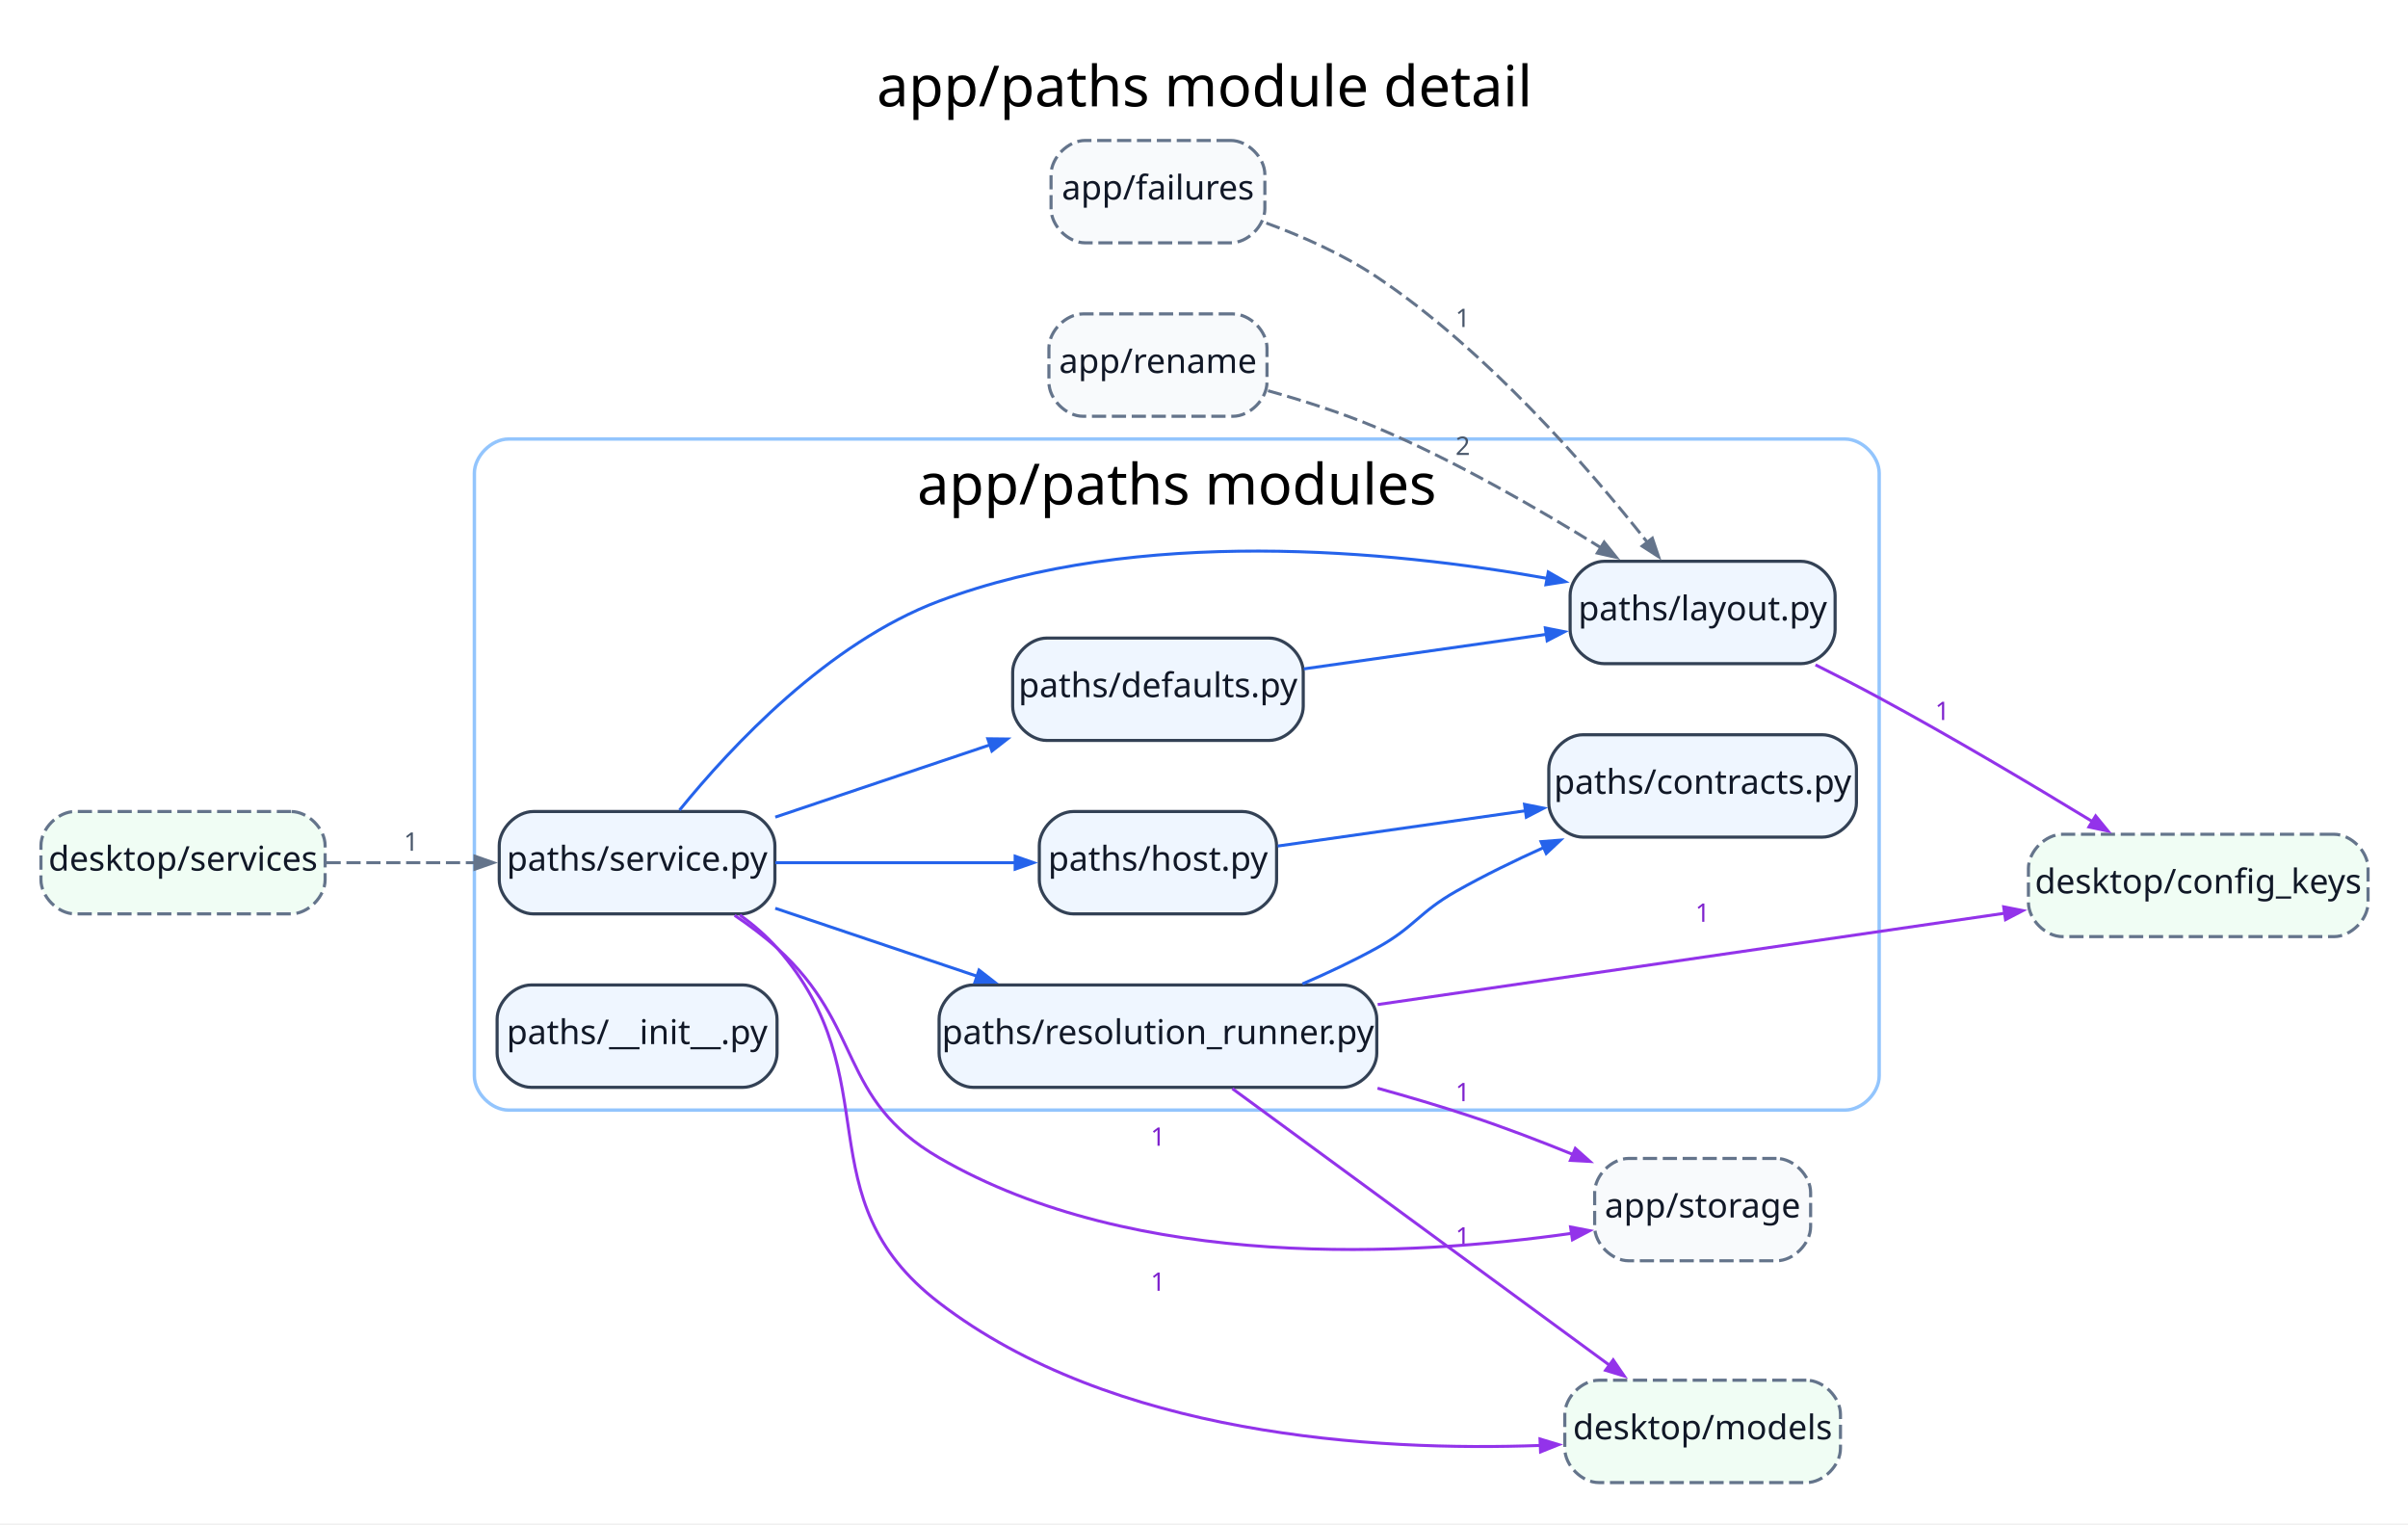
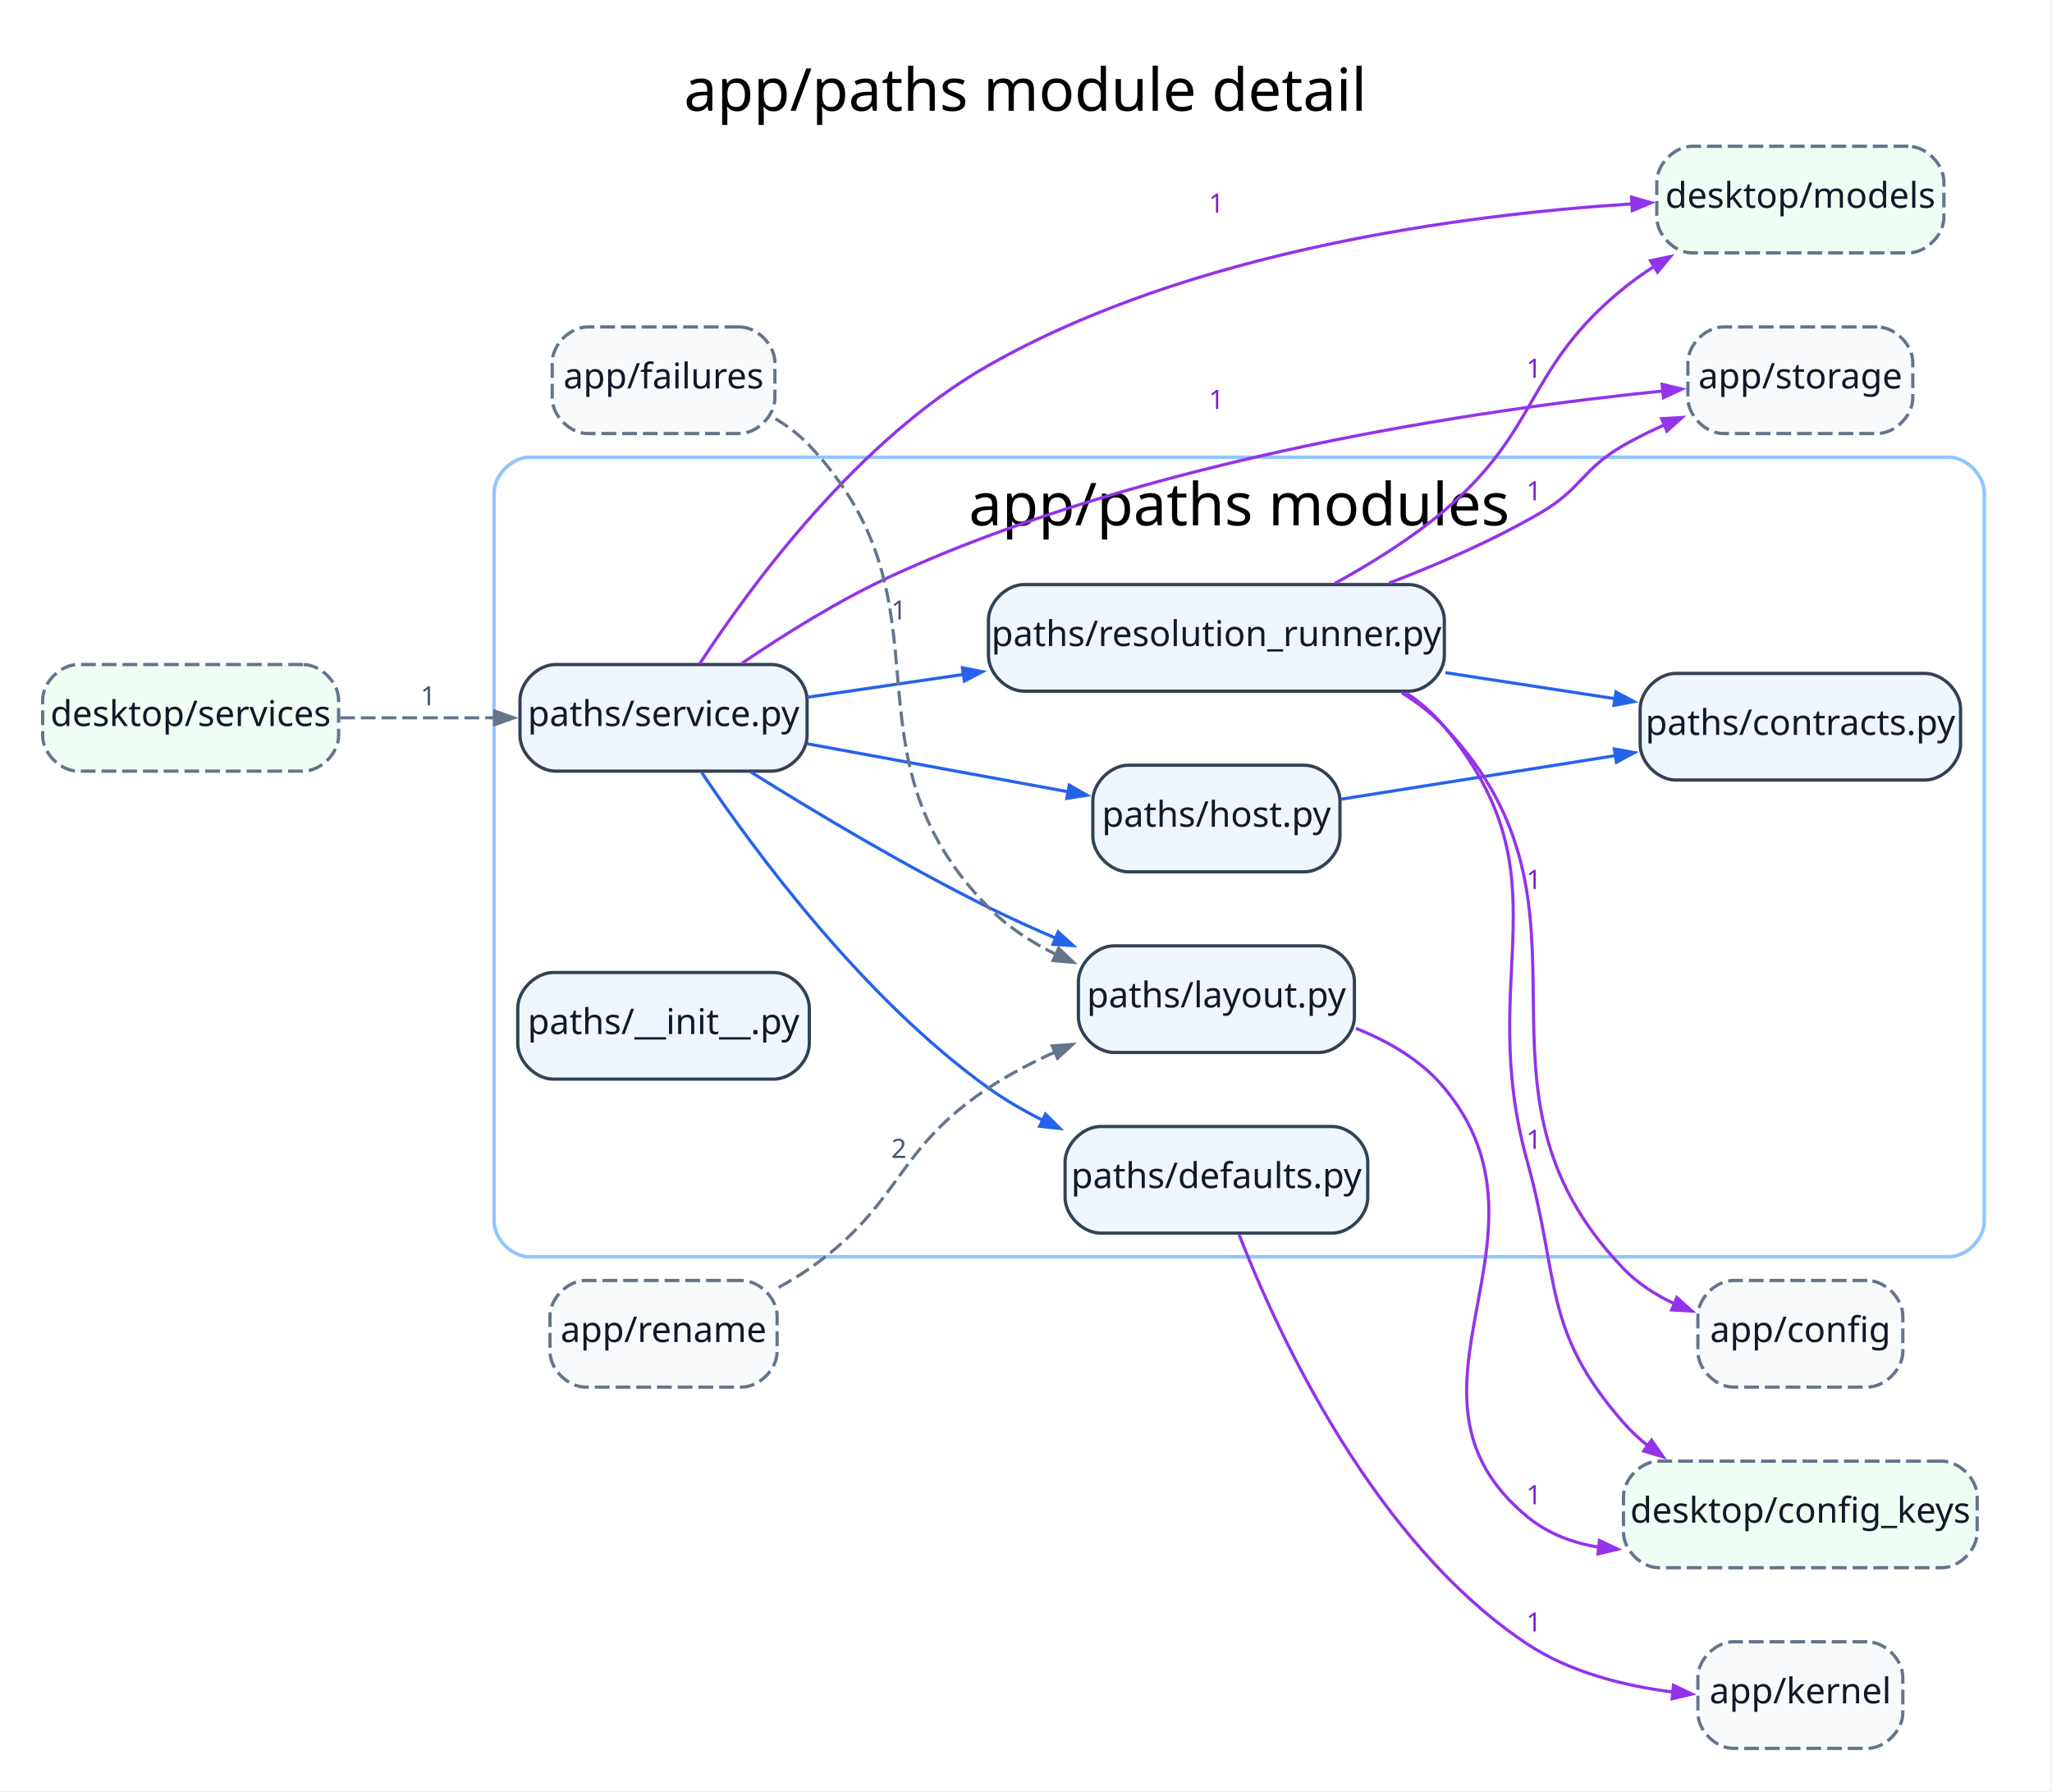
- <svg xmlns="http://www.w3.org/2000/svg" width="847pt" height="536pt" viewBox="0.00 0.00 847.00 536.00">
-   <g id="graph0" class="graph" transform="scale(1 1) rotate(0) translate(14.4 521.4)">
-     <polygon fill="white" stroke="none" points="-14.4,14.4 -14.4,-521.4 832.95,-521.4 832.95,14.4 -14.4,14.4" />
-     <text xml:space="preserve" text-anchor="middle" x="409.28" y="-484" font-family="Segoe UI" font-size="20.00">app/paths module detail</text>
+ <svg xmlns="http://www.w3.org/2000/svg" width="693pt" height="605pt" viewBox="0.00 0.00 693.00 605.00">
+   <g id="graph0" class="graph" transform="scale(1 1) rotate(0) translate(14.4 590.4)">
+     <polygon fill="white" stroke="none" points="-14.4,14.4 -14.4,-590.4 678.12,-590.4 678.12,14.4 -14.4,14.4" />
+     <text xml:space="preserve" text-anchor="middle" x="331.86" y="-553" font-family="Segoe UI" font-size="20.00">app/paths module detail</text>
    <g id="clust1" class="cluster">
-       <path fill="white" stroke="#93c5fd" stroke-width="1.2" d="M164.46,-131C164.46,-131 634.59,-131 634.59,-131 640.59,-131 646.59,-137 646.59,-143 646.59,-143 646.59,-355 646.59,-355 646.59,-361 640.59,-367 634.59,-367 634.59,-367 164.46,-367 164.46,-367 158.46,-367 152.46,-361 152.46,-355 152.46,-355 152.46,-143 152.46,-143 152.46,-137 158.46,-131 164.46,-131" />
-       <text xml:space="preserve" text-anchor="middle" x="399.53" y="-344" font-family="Segoe UI" font-size="20.00">app/paths modules</text>
+       <path fill="white" stroke="#93c5fd" stroke-width="1.2" d="M164.46,-166C164.46,-166 643.72,-166 643.72,-166 649.72,-166 655.72,-172 655.72,-178 655.72,-178 655.72,-424 655.72,-424 655.72,-430 649.72,-436 643.72,-436 643.72,-436 164.46,-436 164.46,-436 158.46,-436 152.46,-430 152.46,-424 152.46,-424 152.46,-178 152.46,-178 152.46,-172 158.46,-166 164.46,-166" />
+       <text xml:space="preserve" text-anchor="middle" x="404.09" y="-413" font-family="Segoe UI" font-size="20.00">app/paths modules</text>
    </g>
    <g id="node1" class="node">
-       <path fill="#eff6ff" stroke="#334155" stroke-width="1.1" d="M246.92,-175C246.92,-175 172.46,-175 172.46,-175 166.46,-175 160.46,-169 160.46,-163 160.46,-163 160.46,-151 160.46,-151 160.46,-145 166.46,-139 172.46,-139 172.46,-139 246.92,-139 246.92,-139 252.92,-139 258.92,-145 258.92,-151 258.92,-151 258.92,-163 258.92,-163 258.92,-169 252.92,-175 246.92,-175" />
-       <text xml:space="preserve" text-anchor="middle" x="209.69" y="-154.22" font-family="Segoe UI" font-size="12.00" fill="#111827">paths/__init__.py</text>
+       <path fill="#eff6ff" stroke="#334155" stroke-width="1.1" d="M246.92,-262C246.92,-262 172.46,-262 172.46,-262 166.46,-262 160.46,-256 160.46,-250 160.46,-250 160.46,-238 160.46,-238 160.46,-232 166.46,-226 172.46,-226 172.46,-226 246.92,-226 246.92,-226 252.92,-226 258.92,-232 258.92,-238 258.92,-238 258.92,-250 258.92,-250 258.92,-256 252.92,-262 246.92,-262" />
+       <text xml:space="preserve" text-anchor="middle" x="209.69" y="-241.22" font-family="Segoe UI" font-size="12.00" fill="#111827">paths/__init__.py</text>
    </g>
    <g id="node2" class="node">
-       <path fill="#eff6ff" stroke="#334155" stroke-width="1.1" d="M626.59,-263C626.59,-263 542.38,-263 542.38,-263 536.38,-263 530.38,-257 530.38,-251 530.38,-251 530.38,-239 530.38,-239 530.38,-233 536.38,-227 542.38,-227 542.38,-227 626.59,-227 626.59,-227 632.59,-227 638.59,-233 638.59,-239 638.59,-239 638.59,-251 638.59,-251 638.59,-257 632.59,-263 626.59,-263" />
-       <text xml:space="preserve" text-anchor="middle" x="584.49" y="-242.22" font-family="Segoe UI" font-size="12.00" fill="#111827">paths/contracts.py</text>
+       <path fill="#eff6ff" stroke="#334155" stroke-width="1.1" d="M635.72,-363C635.72,-363 551.51,-363 551.51,-363 545.51,-363 539.51,-357 539.51,-351 539.51,-351 539.51,-339 539.51,-339 539.51,-333 545.51,-327 551.51,-327 551.51,-327 635.72,-327 635.72,-327 641.72,-327 647.72,-333 647.72,-339 647.72,-339 647.72,-351 647.72,-351 647.72,-357 641.72,-363 635.72,-363" />
+       <text xml:space="preserve" text-anchor="middle" x="593.61" y="-342.23" font-family="Segoe UI" font-size="12.00" fill="#111827">paths/contracts.py</text>
    </g>
    <g id="node3" class="node">
-       <path fill="#eff6ff" stroke="#334155" stroke-width="1.1" d="M432.01,-297C432.01,-297 353.8,-297 353.8,-297 347.8,-297 341.8,-291 341.8,-285 341.8,-285 341.8,-273 341.8,-273 341.8,-267 347.8,-261 353.8,-261 353.8,-261 432.01,-261 432.01,-261 438.01,-261 444.01,-267 444.01,-273 444.01,-273 444.01,-285 444.01,-285 444.01,-291 438.01,-297 432.01,-297" />
-       <text xml:space="preserve" text-anchor="middle" x="392.9" y="-276.23" font-family="Segoe UI" font-size="12.00" fill="#111827">paths/defaults.py</text>
+       <path fill="#eff6ff" stroke="#334155" stroke-width="1.1" d="M435.51,-210C435.51,-210 357.3,-210 357.3,-210 351.3,-210 345.3,-204 345.3,-198 345.3,-198 345.3,-186 345.3,-186 345.3,-180 351.3,-174 357.3,-174 357.3,-174 435.51,-174 435.51,-174 441.51,-174 447.51,-180 447.51,-186 447.51,-186 447.51,-198 447.51,-198 447.51,-204 441.51,-210 435.51,-210" />
+       <text xml:space="preserve" text-anchor="middle" x="396.4" y="-189.22" font-family="Segoe UI" font-size="12.00" fill="#111827">paths/defaults.py</text>
+     </g>
+     <g id="node10" class="node">
+       <path fill="#f8fafc" stroke="#64748b" stroke-width="1.1" stroke-dasharray="5,2" d="M616.22,-36C616.22,-36 571.01,-36 571.01,-36 565.01,-36 559.01,-30 559.01,-24 559.01,-24 559.01,-12 559.01,-12 559.01,-6 565.01,0 571.01,0 571.01,0 616.22,0 616.22,0 622.22,0 628.22,-6 628.22,-12 628.22,-12 628.22,-24 628.22,-24 628.22,-30 622.22,-36 616.22,-36" />
+       <text xml:space="preserve" text-anchor="middle" x="593.61" y="-15.22" font-family="Segoe UI" font-size="12.00" fill="#111827">app/kernel</text>
+     </g>
+     <g id="edge7" class="edge">
+       <path fill="none" stroke="#9333ea" stroke-width="1.05" d="M404.06,-173.49C417.11,-140.02 449.41,-69.74 501.38,-35.25 515.81,-25.67 534.19,-21.1 550.67,-19.01" />
+       <polygon fill="#9333ea" stroke="#9333ea" stroke-width="1.05" points="550.77,-21.29 557,-18.34 550.3,-16.76 550.77,-21.29" />
+       <text xml:space="preserve" text-anchor="middle" x="503.63" y="-39.45" font-family="Segoe UI" font-size="9.00" fill="#7e22ce">1</text>
+     </g>
+     <g id="node4" class="node">
+       <path fill="#eff6ff" stroke="#334155" stroke-width="1.1" d="M426.13,-332C426.13,-332 366.67,-332 366.67,-332 360.67,-332 354.67,-326 354.67,-320 354.67,-320 354.67,-308 354.67,-308 354.67,-302 360.67,-296 366.67,-296 366.67,-296 426.13,-296 426.13,-296 432.13,-296 438.13,-302 438.13,-308 438.13,-308 438.13,-320 438.13,-320 438.13,-326 432.13,-332 426.13,-332" />
+       <text xml:space="preserve" text-anchor="middle" x="396.4" y="-311.23" font-family="Segoe UI" font-size="12.00" fill="#111827">paths/host.py</text>
+     </g>
+     <g id="edge1" class="edge">
+       <path fill="none" stroke="#2563eb" stroke-width="1.05" d="M438.32,-320.5C465.21,-324.77 500.88,-330.43 531.15,-335.24" />
+       <polygon fill="#2563eb" stroke="#2563eb" stroke-width="1.05" points="530.78,-337.49 537.56,-336.26 531.5,-332.99 530.78,-337.49" />
    </g>
    <g id="node5" class="node">
-       <path fill="#eff6ff" stroke="#334155" stroke-width="1.1" d="M619.09,-324C619.09,-324 549.88,-324 549.88,-324 543.88,-324 537.88,-318 537.88,-312 537.88,-312 537.88,-300 537.88,-300 537.88,-294 543.88,-288 549.88,-288 549.88,-288 619.09,-288 619.09,-288 625.09,-288 631.09,-294 631.09,-300 631.09,-300 631.09,-312 631.09,-312 631.09,-318 625.09,-324 619.09,-324" />
-       <text xml:space="preserve" text-anchor="middle" x="584.49" y="-303.23" font-family="Segoe UI" font-size="12.00" fill="#111827">paths/layout.py</text>
+       <path fill="#eff6ff" stroke="#334155" stroke-width="1.1" d="M431.01,-271C431.01,-271 361.8,-271 361.8,-271 355.8,-271 349.8,-265 349.8,-259 349.8,-259 349.8,-247 349.8,-247 349.8,-241 355.8,-235 361.8,-235 361.8,-235 431.01,-235 431.01,-235 437.01,-235 443.01,-241 443.01,-247 443.01,-247 443.01,-259 443.01,-259 443.01,-265 437.01,-271 431.01,-271" />
+       <text xml:space="preserve" text-anchor="middle" x="396.4" y="-250.22" font-family="Segoe UI" font-size="12.00" fill="#111827">paths/layout.py</text>
    </g>
-     <g id="edge1" class="edge">
-       <path fill="none" stroke="#2563eb" stroke-width="1.05" d="M444.21,-286.16C470.57,-289.92 502.86,-294.52 529.71,-298.34" />
-       <polygon fill="#2563eb" stroke="#2563eb" stroke-width="1.05" points="529.16,-300.56 535.92,-299.23 529.81,-296.06 529.16,-300.56" />
+     <g id="node13" class="node">
+       <path fill="#f0fdf4" stroke="#64748b" stroke-width="1.1" stroke-dasharray="5,2" d="M641.34,-97C641.34,-97 545.88,-97 545.88,-97 539.88,-97 533.88,-91 533.88,-85 533.88,-85 533.88,-73 533.88,-73 533.88,-67 539.88,-61 545.88,-61 545.88,-61 641.34,-61 641.34,-61 647.34,-61 653.34,-67 653.34,-73 653.34,-73 653.34,-85 653.34,-85 653.34,-91 647.34,-97 641.34,-97" />
+       <text xml:space="preserve" text-anchor="middle" x="593.61" y="-76.22" font-family="Segoe UI" font-size="12.00" fill="#111827">desktop/config_keys</text>
    </g>
-     <g id="node4" class="node">
-       <path fill="#eff6ff" stroke="#334155" stroke-width="1.1" d="M422.63,-236C422.63,-236 363.17,-236 363.17,-236 357.17,-236 351.17,-230 351.17,-224 351.17,-224 351.17,-212 351.17,-212 351.17,-206 357.17,-200 363.17,-200 363.17,-200 422.63,-200 422.63,-200 428.63,-200 434.63,-206 434.63,-212 434.63,-212 434.63,-224 434.63,-224 434.63,-230 428.63,-236 422.63,-236" />
-       <text xml:space="preserve" text-anchor="middle" x="392.9" y="-215.22" font-family="Segoe UI" font-size="12.00" fill="#111827">paths/host.py</text>
+     <g id="edge8" class="edge">
+       <path fill="none" stroke="#9333ea" stroke-width="1.05" d="M443.51,-243.14C454.72,-238.7 465.68,-232.27 473.38,-223 515.24,-172.59 450.84,-119.95 501.38,-78.25 508.37,-72.48 516.8,-69.33 525.67,-67.91" />
+       <polygon fill="#9333ea" stroke="#9333ea" stroke-width="1.05" points="525.74,-70.19 531.97,-67.26 525.27,-65.67 525.74,-70.19" />
+       <text xml:space="preserve" text-anchor="middle" x="503.63" y="-82.45" font-family="Segoe UI" font-size="9.00" fill="#7e22ce">1</text>
+     </g>
+     <g id="node6" class="node">
+       <path fill="#eff6ff" stroke="#334155" stroke-width="1.1" d="M461.38,-393C461.38,-393 331.42,-393 331.42,-393 325.42,-393 319.42,-387 319.42,-381 319.42,-381 319.42,-369 319.42,-369 319.42,-363 325.42,-357 331.42,-357 331.42,-357 461.38,-357 461.38,-357 467.38,-357 473.38,-363 473.38,-369 473.38,-369 473.38,-381 473.38,-381 473.38,-387 467.38,-393 461.38,-393" />
+       <text xml:space="preserve" text-anchor="middle" x="396.4" y="-372.23" font-family="Segoe UI" font-size="12.00" fill="#111827">paths/resolution_runner.py</text>
    </g>
    <g id="edge2" class="edge">
-       <path fill="none" stroke="#2563eb" stroke-width="1.05" d="M435.04,-223.86C460.52,-227.49 493.72,-232.22 522.26,-236.28" />
-       <polygon fill="#2563eb" stroke="#2563eb" stroke-width="1.05" points="521.84,-238.52 528.6,-237.18 522.48,-234.01 521.84,-238.52" />
+       <path fill="none" stroke="#2563eb" stroke-width="1.05" d="M473.71,-363.27C492.8,-360.34 513.03,-357.23 531.29,-354.42" />
+       <polygon fill="#2563eb" stroke="#2563eb" stroke-width="1.05" points="531.33,-356.72 537.41,-353.48 530.64,-352.22 531.33,-356.72" />
+     </g>
+     <g id="node8" class="node">
+       <path fill="#f8fafc" stroke="#64748b" stroke-width="1.1" stroke-dasharray="5,2" d="M616.22,-158C616.22,-158 571.01,-158 571.01,-158 565.01,-158 559.01,-152 559.01,-146 559.01,-146 559.01,-134 559.01,-134 559.01,-128 565.01,-122 571.01,-122 571.01,-122 616.22,-122 616.22,-122 622.22,-122 628.22,-128 628.22,-134 628.22,-134 628.22,-146 628.22,-146 628.22,-152 622.22,-158 616.22,-158" />
+       <text xml:space="preserve" text-anchor="middle" x="593.61" y="-137.22" font-family="Segoe UI" font-size="12.00" fill="#111827">app/config</text>
+     </g>
+     <g id="edge9" class="edge">
+       <path fill="none" stroke="#9333ea" stroke-width="1.05" d="M458.97,-356.46C464.27,-353.22 469.19,-349.43 473.38,-345 532.21,-282.73 474.5,-223.75 533.88,-162 538.76,-156.93 544.91,-153.01 551.4,-150" />
+       <polygon fill="#9333ea" stroke="#9333ea" stroke-width="1.05" points="551.9,-152.25 557.04,-147.67 550.16,-148.05 551.9,-152.25" />
+       <text xml:space="preserve" text-anchor="middle" x="503.63" y="-290.23" font-family="Segoe UI" font-size="9.00" fill="#7e22ce">1</text>
+     </g>
+     <g id="node12" class="node">
+       <path fill="#f8fafc" stroke="#64748b" stroke-width="1.1" stroke-dasharray="5,2" d="M619.59,-480C619.59,-480 567.63,-480 567.63,-480 561.63,-480 555.63,-474 555.63,-468 555.63,-468 555.63,-456 555.63,-456 555.63,-450 561.63,-444 567.63,-444 567.63,-444 619.59,-444 619.59,-444 625.59,-444 631.59,-450 631.59,-456 631.59,-456 631.59,-468 631.59,-468 631.59,-474 625.59,-480 619.59,-480" />
+       <text xml:space="preserve" text-anchor="middle" x="593.61" y="-459.23" font-family="Segoe UI" font-size="12.00" fill="#111827">app/storage</text>
+     </g>
+     <g id="edge10" class="edge">
+       <path fill="none" stroke="#9333ea" stroke-width="1.05" d="M454.69,-393.5C471.68,-399.99 489.98,-408 505.88,-417.25 519.74,-425.31 519.97,-432.03 533.88,-440 538.32,-442.55 543.12,-444.9 547.98,-447.04" />
+       <polygon fill="#9333ea" stroke="#9333ea" stroke-width="1.05" points="546.78,-449.01 553.66,-449.42 548.54,-444.81 546.78,-449.01" />
+       <text xml:space="preserve" text-anchor="middle" x="503.63" y="-421.45" font-family="Segoe UI" font-size="9.00" fill="#7e22ce">1</text>
+     </g>
+     <g id="edge11" class="edge">
+       <path fill="none" stroke="#9333ea" stroke-width="1.05" d="M460.31,-356.54C465.2,-353.29 469.67,-349.48 473.38,-345 515.73,-293.86 483.62,-262.23 501.38,-198.25 512.56,-157.97 506.35,-141.45 533.88,-110 536.36,-107.17 539.16,-104.55 542.17,-102.15" />
+       <polygon fill="#9333ea" stroke="#9333ea" stroke-width="1.05" points="543.36,-104.09 547.29,-98.43 540.69,-100.41 543.36,-104.09" />
+       <text xml:space="preserve" text-anchor="middle" x="503.63" y="-202.45" font-family="Segoe UI" font-size="9.00" fill="#7e22ce">1</text>
+     </g>
+     <g id="node14" class="node">
+       <path fill="#f0fdf4" stroke="#64748b" stroke-width="1.1" stroke-dasharray="5,2" d="M630.09,-541C630.09,-541 557.13,-541 557.13,-541 551.13,-541 545.13,-535 545.13,-529 545.13,-529 545.13,-517 545.13,-517 545.13,-511 551.13,-505 557.13,-505 557.13,-505 630.09,-505 630.09,-505 636.09,-505 642.09,-511 642.09,-517 642.09,-517 642.09,-529 642.09,-529 642.09,-535 636.09,-541 630.09,-541" />
+       <text xml:space="preserve" text-anchor="middle" x="593.61" y="-520.23" font-family="Segoe UI" font-size="12.00" fill="#111827">desktop/models</text>
+     </g>
+     <g id="edge12" class="edge">
+       <path fill="none" stroke="#9333ea" stroke-width="1.05" d="M436.34,-393.36C448.83,-400.19 462.28,-408.59 473.38,-418 506.04,-445.7 500.64,-466 533.88,-493 537.16,-495.66 540.71,-498.18 544.39,-500.54" />
+       <polygon fill="#9333ea" stroke="#9333ea" stroke-width="1.05" points="543.02,-502.37 549.76,-503.79 545.37,-498.48 543.02,-502.37" />
+       <text xml:space="preserve" text-anchor="middle" x="503.63" y="-462.82" font-family="Segoe UI" font-size="9.00" fill="#7e22ce">1</text>
+     </g>
+     <g id="node7" class="node">
+       <path fill="#eff6ff" stroke="#334155" stroke-width="1.1" d="M246.17,-366C246.17,-366 173.21,-366 173.21,-366 167.21,-366 161.21,-360 161.21,-354 161.21,-354 161.21,-342 161.21,-342 161.21,-336 167.21,-330 173.21,-330 173.21,-330 246.17,-330 246.17,-330 252.17,-330 258.17,-336 258.17,-342 258.17,-342 258.17,-354 258.17,-354 258.17,-360 252.17,-366 246.17,-366" />
+       <text xml:space="preserve" text-anchor="middle" x="209.69" y="-345.23" font-family="Segoe UI" font-size="12.00" fill="#111827">paths/service.py</text>
+     </g>
+     <g id="edge3" class="edge">
+       <path fill="none" stroke="#2563eb" stroke-width="1.05" d="M222.62,-329.46C240.67,-302.69 277.32,-253.13 319.42,-223 325.12,-218.92 331.44,-215.26 337.92,-212.02" />
+       <polygon fill="#2563eb" stroke="#2563eb" stroke-width="1.05" points="338.67,-214.18 343.57,-209.34 336.72,-210.07 338.67,-214.18" />
+     </g>
+     <g id="edge4" class="edge">
+       <path fill="none" stroke="#2563eb" stroke-width="1.05" d="M258.26,-339.24C285.3,-334.27 319.11,-328.04 346.39,-323.02" />
+       <polygon fill="#2563eb" stroke="#2563eb" stroke-width="1.05" points="346.72,-325.27 352.7,-321.86 345.9,-320.8 346.72,-325.27" />
+     </g>
+     <g id="edge5" class="edge">
+       <path fill="none" stroke="#2563eb" stroke-width="1.05" d="M239.13,-329.72C260.71,-316.24 291.35,-297.9 319.42,-284 326.75,-280.37 334.62,-276.81 342.41,-273.47" />
+       <polygon fill="#2563eb" stroke="#2563eb" stroke-width="1.05" points="342.95,-275.71 348.06,-271.08 341.19,-271.51 342.95,-275.71" />
+     </g>
+     <g id="edge6" class="edge">
+       <path fill="none" stroke="#2563eb" stroke-width="1.05" d="M258.26,-354.95C274.44,-357.32 293.04,-360.04 311.21,-362.69" />
+       <polygon fill="#2563eb" stroke="#2563eb" stroke-width="1.05" points="310.64,-364.91 317.4,-363.6 311.29,-360.41 310.64,-364.91" />
+     </g>
+     <g id="edge13" class="edge">
+       <path fill="none" stroke="#9333ea" stroke-width="1.05" d="M236.19,-366.44C250.56,-376.21 269.15,-387.85 286.92,-396 373.82,-435.88 485.81,-452.12 547.25,-458.38" />
+       <polygon fill="#9333ea" stroke="#9333ea" stroke-width="1.05" points="546.94,-460.63 553.63,-459.01 547.39,-456.11 546.94,-460.63" />
+       <text xml:space="preserve" text-anchor="middle" x="396.4" y="-452.3" font-family="Segoe UI" font-size="9.00" fill="#7e22ce">1</text>
+     </g>
+     <g id="edge14" class="edge">
+       <path fill="none" stroke="#9333ea" stroke-width="1.05" d="M221.88,-366.22C239.26,-392.86 275.37,-441.99 319.42,-467 387.68,-505.75 479.05,-517.88 536.88,-521.56" />
+       <polygon fill="#9333ea" stroke="#9333ea" stroke-width="1.05" points="536.6,-523.83 543.23,-521.94 536.87,-519.28 536.6,-523.83" />
+       <text xml:space="preserve" text-anchor="middle" x="396.4" y="-518.59" font-family="Segoe UI" font-size="9.00" fill="#7e22ce">1</text>
+     </g>
+     <g id="node9" class="node">
+       <path fill="#f8fafc" stroke="#64748b" stroke-width="1.1" stroke-dasharray="5,2" d="M235.3,-480C235.3,-480 184.09,-480 184.09,-480 178.09,-480 172.09,-474 172.09,-468 172.09,-468 172.09,-456 172.09,-456 172.09,-450 178.09,-444 184.09,-444 184.09,-444 235.3,-444 235.3,-444 241.3,-444 247.3,-450 247.3,-456 247.3,-456 247.3,-468 247.3,-468 247.3,-474 241.3,-480 235.3,-480" />
+       <text xml:space="preserve" text-anchor="middle" x="209.69" y="-459.23" font-family="Segoe UI" font-size="12.00" fill="#111827">app/failures</text>
+     </g>
+     <g id="edge15" class="edge">
+       <path fill="none" stroke="#64748b" stroke-width="1.05" stroke-dasharray="5,2" d="M247.5,-448.99C251.7,-446.46 255.64,-443.48 258.92,-440 309.96,-385.91 267.3,-337.04 319.42,-284 325.9,-277.41 333.96,-272.17 342.41,-268.02" />
+       <polygon fill="#64748b" stroke="#64748b" stroke-width="1.05" points="343.13,-270.19 348.11,-265.44 341.25,-266.05 343.13,-270.19" />
+       <text xml:space="preserve" text-anchor="middle" x="289.17" y="-381.2" font-family="Segoe UI" font-size="9.00" fill="#475569">1</text>
    </g>
    <g id="node11" class="node">
-       <path fill="#f0fdf4" stroke="#64748b" stroke-width="1.1" stroke-dasharray="5,2" d="M806.55,-228C806.55,-228 711.09,-228 711.09,-228 705.09,-228 699.09,-222 699.09,-216 699.09,-216 699.09,-204 699.09,-204 699.09,-198 705.09,-192 711.09,-192 711.09,-192 806.55,-192 806.55,-192 812.55,-192 818.55,-198 818.55,-204 818.55,-204 818.55,-216 818.55,-216 818.55,-222 812.55,-228 806.55,-228" />
-       <text xml:space="preserve" text-anchor="middle" x="758.82" y="-207.22" font-family="Segoe UI" font-size="12.00" fill="#111827">desktop/config_keys</text>
-     </g>
-     <g id="edge8" class="edge">
-       <path fill="none" stroke="#9333ea" stroke-width="1.05" d="M624.19,-287.58C631.67,-283.85 639.42,-279.88 646.59,-276 672.07,-262.21 700.13,-245.56 721.68,-232.43" />
-       <polygon fill="#9333ea" stroke="#9333ea" stroke-width="1.05" points="722.73,-234.45 727.09,-229.12 720.36,-230.57 722.73,-234.45" />
-       <text xml:space="preserve" text-anchor="middle" x="668.84" y="-268.18" font-family="Segoe UI" font-size="9.00" fill="#7e22ce">1</text>
-     </g>
-     <g id="node6" class="node">
-       <path fill="#eff6ff" stroke="#334155" stroke-width="1.1" d="M457.88,-175C457.88,-175 327.92,-175 327.92,-175 321.92,-175 315.92,-169 315.92,-163 315.92,-163 315.92,-151 315.92,-151 315.92,-145 321.92,-139 327.92,-139 327.92,-139 457.88,-139 457.88,-139 463.88,-139 469.88,-145 469.88,-151 469.88,-151 469.88,-163 469.88,-163 469.88,-169 463.88,-175 457.88,-175" />
-       <text xml:space="preserve" text-anchor="middle" x="392.9" y="-154.22" font-family="Segoe UI" font-size="12.00" fill="#111827">paths/resolution_runner.py</text>
-     </g>
-     <g id="edge3" class="edge">
-       <path fill="none" stroke="#2563eb" stroke-width="1.05" d="M443.73,-175.38C452.61,-179.2 461.65,-183.46 469.88,-188 483.27,-195.38 484.56,-200.48 497.88,-208 507.62,-213.5 518.33,-218.72 528.78,-223.42" />
-       <polygon fill="#2563eb" stroke="#2563eb" stroke-width="1.05" points="527.65,-225.41 534.51,-225.95 529.48,-221.24 527.65,-225.41" />
-     </g>
-     <g id="node10" class="node">
-       <path fill="#f8fafc" stroke="#64748b" stroke-width="1.1" stroke-dasharray="5,2" d="M610.47,-114C610.47,-114 558.51,-114 558.51,-114 552.51,-114 546.51,-108 546.51,-102 546.51,-102 546.51,-90 546.51,-90 546.51,-84 552.51,-78 558.51,-78 558.51,-78 610.47,-78 610.47,-78 616.47,-78 622.47,-84 622.47,-90 622.47,-90 622.47,-102 622.47,-102 622.47,-108 616.47,-114 610.47,-114" />
-       <text xml:space="preserve" text-anchor="middle" x="584.49" y="-93.22" font-family="Segoe UI" font-size="12.00" fill="#111827">app/storage</text>
-     </g>
-     <g id="edge9" class="edge">
-       <path fill="none" stroke="#9333ea" stroke-width="1.05" d="M470.14,-138.7C481.03,-135.69 492.04,-132.42 502.38,-129 514.45,-125.01 527.29,-120.1 539.11,-115.3" />
-       <polygon fill="#9333ea" stroke="#9333ea" stroke-width="1.05" points="539.71,-117.52 544.85,-112.94 537.98,-113.31 539.71,-117.52" />
-       <text xml:space="preserve" text-anchor="middle" x="500.13" y="-134.13" font-family="Segoe UI" font-size="9.00" fill="#7e22ce">1</text>
-     </g>
-     <g id="edge10" class="edge">
-       <path fill="none" stroke="#9333ea" stroke-width="1.05" d="M470.19,-168.11C535.45,-177.61 628.46,-191.16 690.87,-200.25" />
-       <polygon fill="#9333ea" stroke="#9333ea" stroke-width="1.05" points="690.38,-202.48 697.14,-201.16 691.03,-197.97 690.38,-202.48" />
-       <text xml:space="preserve" text-anchor="middle" x="584.49" y="-197.22" font-family="Segoe UI" font-size="9.00" fill="#7e22ce">1</text>
-     </g>
-     <g id="node12" class="node">
-       <path fill="#f0fdf4" stroke="#64748b" stroke-width="1.1" stroke-dasharray="5,2" d="M620.97,-36C620.97,-36 548.01,-36 548.01,-36 542.01,-36 536.01,-30 536.01,-24 536.01,-24 536.01,-12 536.01,-12 536.01,-6 542.01,0 548.01,0 548.01,0 620.97,0 620.97,0 626.97,0 632.97,-6 632.97,-12 632.97,-12 632.97,-24 632.97,-24 632.97,-30 626.97,-36 620.97,-36" />
-       <text xml:space="preserve" text-anchor="middle" x="584.49" y="-15.22" font-family="Segoe UI" font-size="12.00" fill="#111827">desktop/models</text>
-     </g>
-     <g id="edge11" class="edge">
-       <path fill="none" stroke="#9333ea" stroke-width="1.05" d="M419.08,-138.54C453.35,-113.41 514.7,-68.43 551.99,-41.09" />
-       <polygon fill="#9333ea" stroke="#9333ea" stroke-width="1.05" points="553.03,-43.15 556.92,-37.47 550.34,-39.48 553.03,-43.15" />
-       <text xml:space="preserve" text-anchor="middle" x="500.13" y="-83.38" font-family="Segoe UI" font-size="9.00" fill="#7e22ce">1</text>
-     </g>
-     <g id="node7" class="node">
-       <path fill="#eff6ff" stroke="#334155" stroke-width="1.1" d="M246.17,-236C246.17,-236 173.21,-236 173.21,-236 167.21,-236 161.21,-230 161.21,-224 161.21,-224 161.21,-212 161.21,-212 161.21,-206 167.21,-200 173.21,-200 173.21,-200 246.17,-200 246.17,-200 252.17,-200 258.17,-206 258.17,-212 258.17,-212 258.17,-224 258.17,-224 258.17,-230 252.17,-236 246.17,-236" />
-       <text xml:space="preserve" text-anchor="middle" x="209.69" y="-215.22" font-family="Segoe UI" font-size="12.00" fill="#111827">paths/service.py</text>
-     </g>
-     <g id="edge4" class="edge">
-       <path fill="none" stroke="#2563eb" stroke-width="1.05" d="M258.3,-234.03C281.49,-241.83 309.57,-251.28 333.99,-259.5" />
-       <polygon fill="#2563eb" stroke="#2563eb" stroke-width="1.05" points="333.05,-261.59 339.93,-261.51 334.5,-257.28 333.05,-261.59" />
-     </g>
-     <g id="edge5" class="edge">
-       <path fill="none" stroke="#2563eb" stroke-width="1.05" d="M258.3,-218C284.34,-218 316.55,-218 342.81,-218" />
-       <polygon fill="#2563eb" stroke="#2563eb" stroke-width="1.05" points="342.67,-220.28 349.17,-218 342.67,-215.73 342.67,-220.28" />
-     </g>
-     <g id="edge6" class="edge">
-       <path fill="none" stroke="#2563eb" stroke-width="1.05" d="M224.62,-236.48C242.77,-258.84 276.85,-295.33 315.92,-310 386.18,-336.38 474.32,-327.87 529.79,-318" />
-       <polygon fill="#2563eb" stroke="#2563eb" stroke-width="1.05" points="530.19,-320.24 536.17,-316.83 529.37,-315.77 530.19,-320.24" />
-     </g>
-     <g id="edge7" class="edge">
-       <path fill="none" stroke="#2563eb" stroke-width="1.05" d="M258.3,-201.97C280.06,-194.65 306.13,-185.87 329.45,-178.02" />
-       <polygon fill="#2563eb" stroke="#2563eb" stroke-width="1.05" points="329.97,-180.25 335.4,-176.02 328.52,-175.94 329.97,-180.25" />
-     </g>
-     <g id="edge12" class="edge">
-       <path fill="none" stroke="#9333ea" stroke-width="1.05" d="M243.99,-199.49C249.21,-195.97 254.38,-192.1 258.92,-188 289.66,-160.23 280.08,-135.03 315.92,-114.25 385.22,-74.08 482.21,-79.66 538.38,-87.64" />
-       <polygon fill="#9333ea" stroke="#9333ea" stroke-width="1.05" points="538.03,-89.89 544.79,-88.59 538.7,-85.39 538.03,-89.89" />
-       <text xml:space="preserve" text-anchor="middle" x="392.9" y="-118.45" font-family="Segoe UI" font-size="9.00" fill="#7e22ce">1</text>
-     </g>
-     <g id="edge13" class="edge">
-       <path fill="none" stroke="#9333ea" stroke-width="1.05" d="M245.84,-199.63C250.6,-196.18 255.14,-192.29 258.92,-188 299.18,-142.23 267.57,-100.38 315.92,-63.25 376.86,-16.46 468.74,-10.92 527.41,-13.06" />
-       <polygon fill="#9333ea" stroke="#9333ea" stroke-width="1.05" points="527.28,-15.33 533.87,-13.34 527.48,-10.79 527.28,-15.33" />
-       <text xml:space="preserve" text-anchor="middle" x="392.9" y="-67.45" font-family="Segoe UI" font-size="9.00" fill="#7e22ce">1</text>
-     </g>
-     <g id="node8" class="node">
-       <path fill="#f8fafc" stroke="#64748b" stroke-width="1.1" stroke-dasharray="5,2" d="M418.51,-472C418.51,-472 367.3,-472 367.3,-472 361.3,-472 355.3,-466 355.3,-460 355.3,-460 355.3,-448 355.3,-448 355.3,-442 361.3,-436 367.3,-436 367.3,-436 418.51,-436 418.51,-436 424.51,-436 430.51,-442 430.51,-448 430.51,-448 430.51,-460 430.51,-460 430.51,-466 424.51,-472 418.51,-472" />
-       <text xml:space="preserve" text-anchor="middle" x="392.9" y="-451.23" font-family="Segoe UI" font-size="12.00" fill="#111827">app/failures</text>
-     </g>
-     <g id="edge14" class="edge">
-       <path fill="none" stroke="#64748b" stroke-width="1.05" stroke-dasharray="5,2" d="M431.03,-442.95C443.93,-438.2 458.1,-431.89 469.88,-424 508.65,-398.03 544.39,-356.87 565.06,-330.66" />
-       <polygon fill="#64748b" stroke="#64748b" stroke-width="1.05" points="566.81,-332.12 569.01,-325.6 563.22,-329.33 566.81,-332.12" />
-       <text xml:space="preserve" text-anchor="middle" x="500.13" y="-406.38" font-family="Segoe UI" font-size="9.00" fill="#475569">1</text>
-     </g>
-     <g id="node9" class="node">
-       <path fill="#f8fafc" stroke="#64748b" stroke-width="1.1" stroke-dasharray="5,2" d="M419.26,-411C419.26,-411 366.55,-411 366.55,-411 360.55,-411 354.55,-405 354.55,-399 354.55,-399 354.55,-387 354.55,-387 354.55,-381 360.55,-375 366.55,-375 366.55,-375 419.26,-375 419.26,-375 425.26,-375 431.26,-381 431.26,-387 431.26,-387 431.26,-399 431.26,-399 431.26,-405 425.26,-411 419.26,-411" />
-       <text xml:space="preserve" text-anchor="middle" x="392.9" y="-390.23" font-family="Segoe UI" font-size="12.00" fill="#111827">app/rename</text>
-     </g>
-     <g id="edge15" class="edge">
-       <path fill="none" stroke="#64748b" stroke-width="1.05" stroke-dasharray="5,2" d="M431.61,-383.99C444.02,-380.52 457.74,-376.14 469.88,-371 497.44,-359.32 526.72,-342.45 548.65,-328.82" />
-       <polygon fill="#64748b" stroke="#64748b" stroke-width="1.05" points="549.86,-330.75 554.16,-325.37 547.44,-326.89 549.86,-330.75" />
-       <text xml:space="preserve" text-anchor="middle" x="500.13" y="-361.4" font-family="Segoe UI" font-size="9.00" fill="#475569">2</text>
-     </g>
-     <g id="node13" class="node">
-       <path fill="#f0fdf4" stroke="#64748b" stroke-width="1.1" stroke-dasharray="5,2" d="M87.96,-236C87.96,-236 12,-236 12,-236 6,-236 0,-230 0,-224 0,-224 0,-212 0,-212 0,-206 6,-200 12,-200 12,-200 87.96,-200 87.96,-200 93.96,-200 99.96,-206 99.96,-212 99.96,-212 99.96,-224 99.96,-224 99.96,-230 93.96,-236 87.96,-236" />
-       <text xml:space="preserve" text-anchor="middle" x="49.98" y="-215.22" font-family="Segoe UI" font-size="12.00" fill="#111827">desktop/services</text>
+       <path fill="#f8fafc" stroke="#64748b" stroke-width="1.1" stroke-dasharray="5,2" d="M236.05,-158C236.05,-158 183.34,-158 183.34,-158 177.34,-158 171.34,-152 171.34,-146 171.34,-146 171.34,-134 171.34,-134 171.34,-128 177.34,-122 183.34,-122 183.34,-122 236.05,-122 236.05,-122 242.05,-122 248.05,-128 248.05,-134 248.05,-134 248.05,-146 248.05,-146 248.05,-152 242.05,-158 236.05,-158" />
+       <text xml:space="preserve" text-anchor="middle" x="209.69" y="-137.22" font-family="Segoe UI" font-size="12.00" fill="#111827">app/rename</text>
    </g>
    <g id="edge16" class="edge">
-       <path fill="none" stroke="#64748b" stroke-width="1.05" stroke-dasharray="5,2" d="M100.45,-218C117.13,-218 135.87,-218 153,-218" />
-       <polygon fill="#64748b" stroke="#64748b" stroke-width="1.05" points="152.66,-220.28 159.16,-218 152.66,-215.73 152.66,-220.28" />
-       <text xml:space="preserve" text-anchor="middle" x="130.21" y="-222.2" font-family="Segoe UI" font-size="9.00" fill="#475569">1</text>
+       <path fill="none" stroke="#64748b" stroke-width="1.05" stroke-dasharray="5,2" d="M248.55,-155.65C252.16,-157.61 255.67,-159.74 258.92,-162 290.25,-183.83 287.54,-201.99 319.42,-223 326.4,-227.6 334.2,-231.67 342.06,-235.22" />
+       <polygon fill="#64748b" stroke="#64748b" stroke-width="1.05" points="340.95,-237.22 347.82,-237.7 342.75,-233.04 340.95,-237.22" />
+       <text xml:space="preserve" text-anchor="middle" x="289.17" y="-199.38" font-family="Segoe UI" font-size="9.00" fill="#475569">2</text>
+     </g>
+     <g id="node15" class="node">
+       <path fill="#f0fdf4" stroke="#64748b" stroke-width="1.1" stroke-dasharray="5,2" d="M87.96,-366C87.96,-366 12,-366 12,-366 6,-366 0,-360 0,-354 0,-354 0,-342 0,-342 0,-336 6,-330 12,-330 12,-330 87.96,-330 87.96,-330 93.96,-330 99.96,-336 99.96,-342 99.96,-342 99.96,-354 99.96,-354 99.96,-360 93.96,-366 87.96,-366" />
+       <text xml:space="preserve" text-anchor="middle" x="49.98" y="-345.23" font-family="Segoe UI" font-size="12.00" fill="#111827">desktop/services</text>
+     </g>
+     <g id="edge17" class="edge">
+       <path fill="none" stroke="#64748b" stroke-width="1.05" stroke-dasharray="5,2" d="M100.45,-348C117.13,-348 135.87,-348 153,-348" />
+       <polygon fill="#64748b" stroke="#64748b" stroke-width="1.05" points="152.66,-350.28 159.16,-348 152.66,-345.73 152.66,-350.28" />
+       <text xml:space="preserve" text-anchor="middle" x="130.21" y="-352.2" font-family="Segoe UI" font-size="9.00" fill="#475569">1</text>
    </g>
  </g>
</svg>
